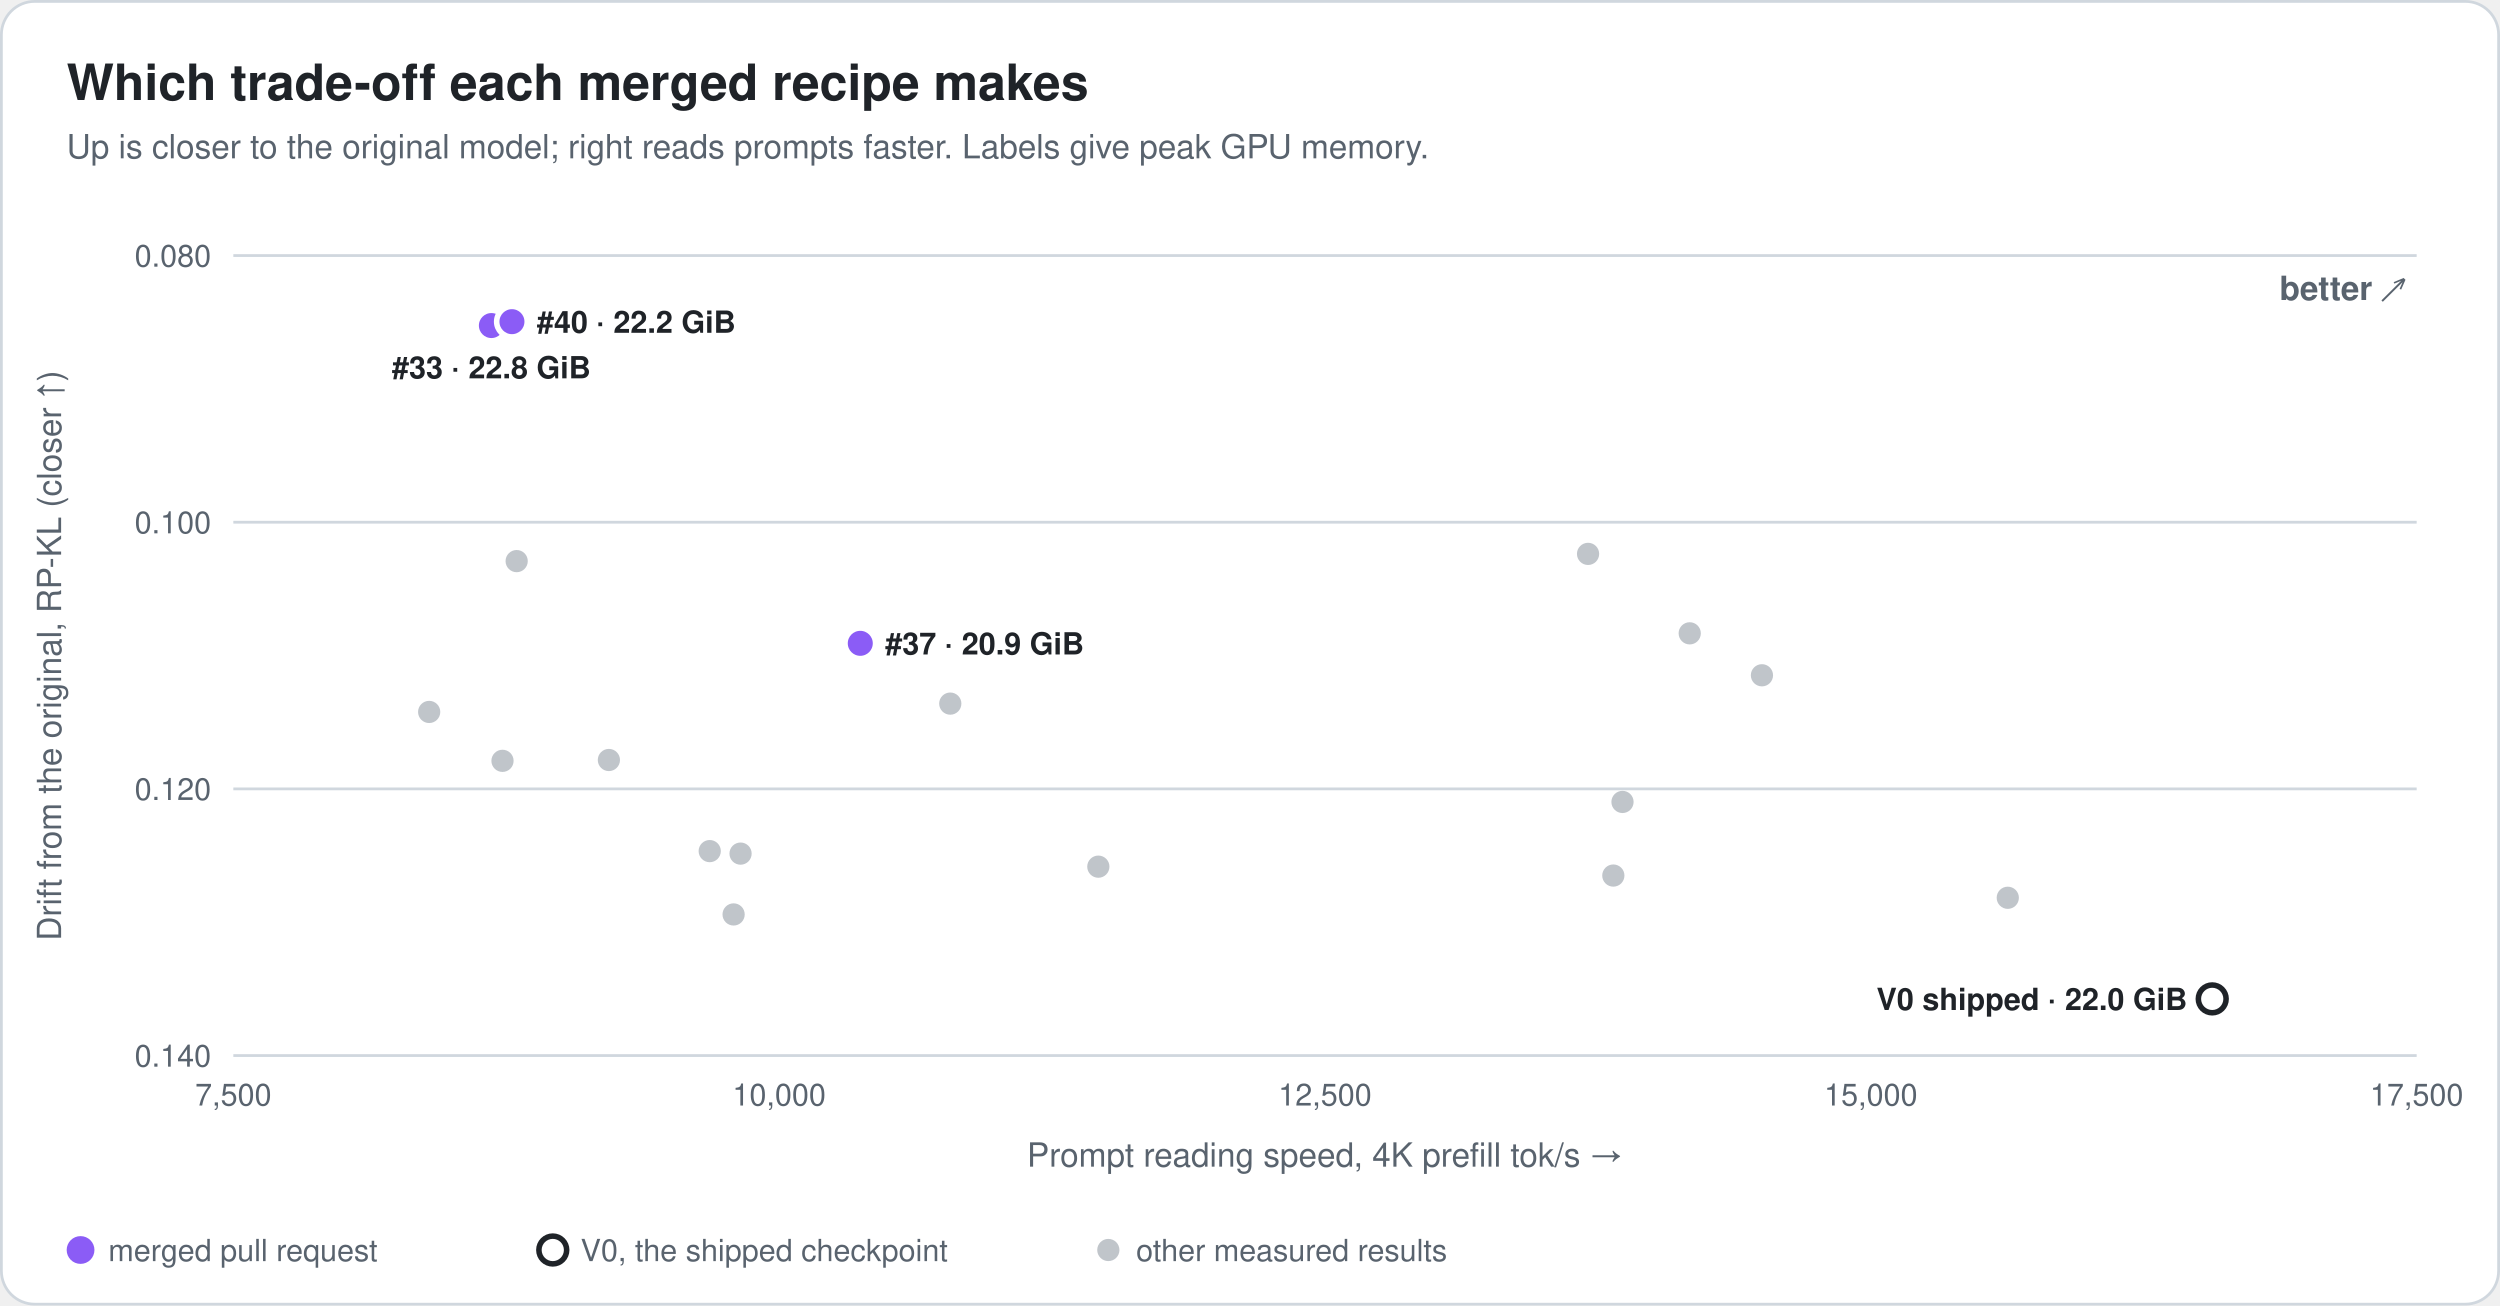
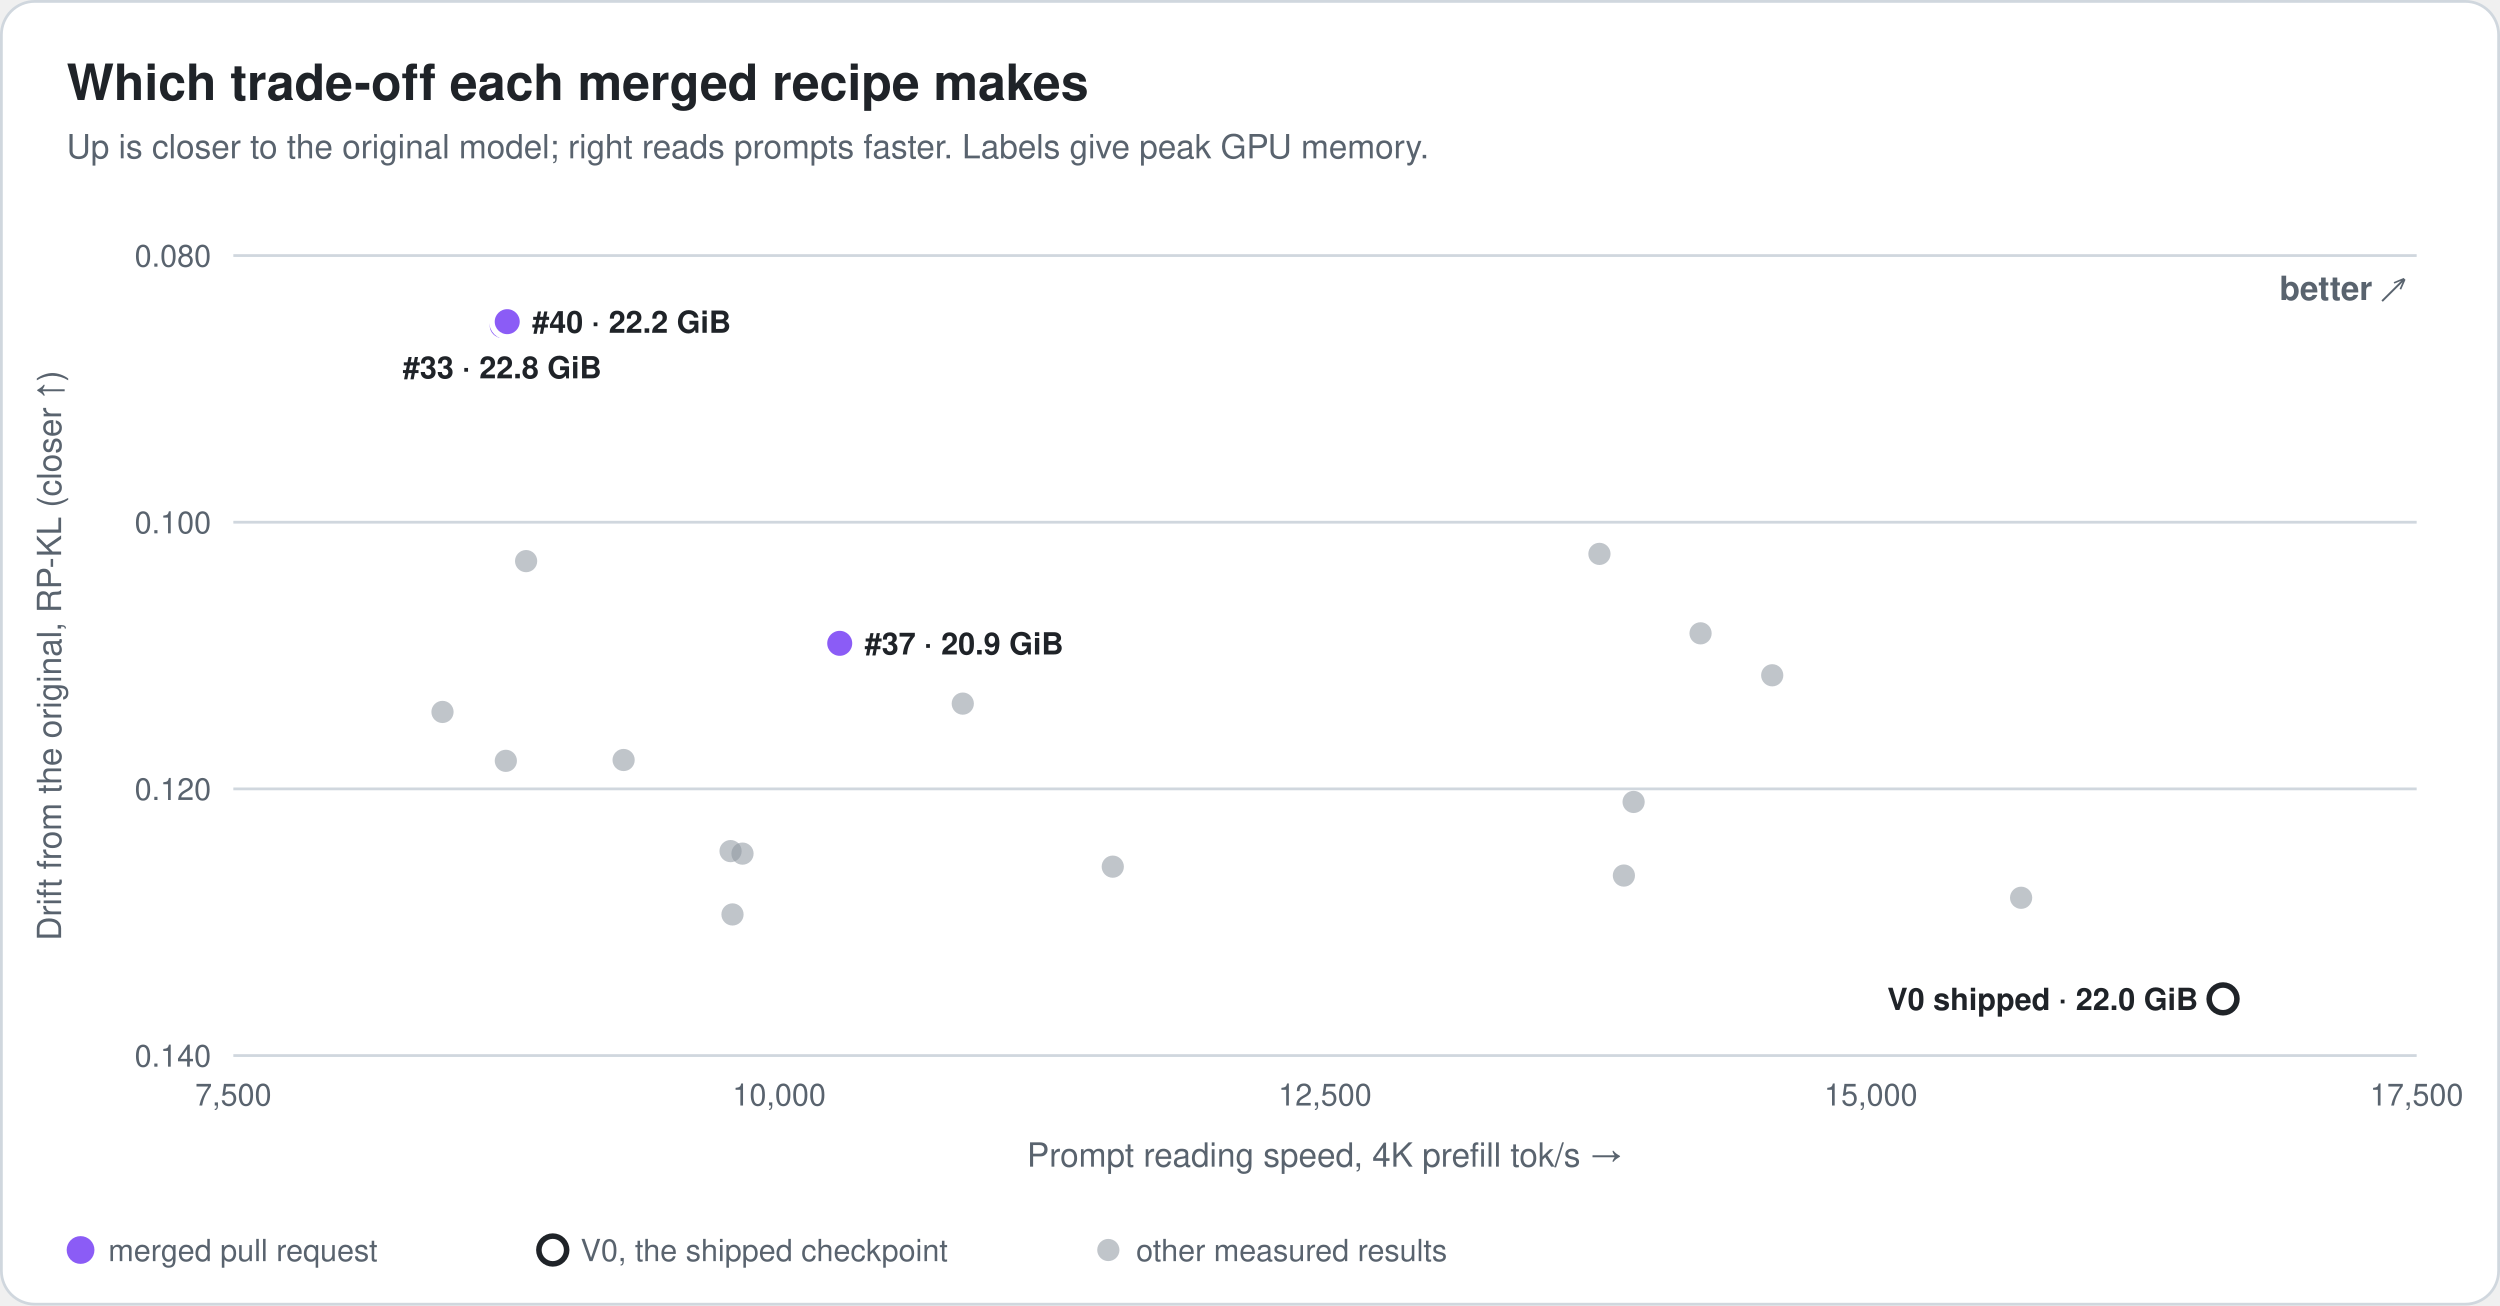
<svg xmlns="http://www.w3.org/2000/svg" width="900" height="470" viewBox="0 0 900 470" font-family="-apple-system,BlinkMacSystemFont,'Segoe UI',Helvetica,Arial,sans-serif" role="img" aria-label="Trade-offs of 3 merged recipes against the shipped checkpoint">
  <style>
.bg{fill:#ffffff;stroke:#d0d7de}.t{fill:#1f2328}.m{fill:#59636e}.rule{stroke:#d0d7de}.ring{stroke:#ffffff}
.acc{fill:#8b5cf6}.accl{stroke:#8b5cf6}.wash{fill:#8b5cf6;fill-opacity:.1}.gry{fill:#8c959f}.rej{fill:#d03b3b}.track{fill:#eaeef2}.tk{stroke:#1f2328}
@media (prefers-color-scheme: dark){
.bg{fill:#0d1117;stroke:#30363d}.t{fill:#e6edf3}.m{fill:#9198a1}.rule{stroke:#30363d}.ring{stroke:#0d1117}
.acc{fill:#9a75f8}.accl{stroke:#9a75f8}.wash{fill:#9a75f8;fill-opacity:.14}.gry{fill:#9198a1}.rej{fill:#e5534b}.track{fill:#21262d}.tk{stroke:#e6edf3}}
</style>
  <rect class="bg" x="0.5" y="0.5" width="899" height="469" rx="12" />
  <text x="24.0" y="36.0" class="t" font-size="18" font-weight="600" text-anchor="start">Which trade-off each merged recipe makes</text>
  <text x="24.0" y="57.0" class="m" font-size="12" font-weight="400" text-anchor="start">Up is closer to the original model; right reads prompts faster. Labels give peak GPU memory.</text>
  <line class="rule" x1="84" x2="870" y1="92.0" y2="92.0" stroke-width="1" />
  <text x="76.0" y="96.0" class="m" font-size="11" font-weight="400" text-anchor="end">0.080</text>
  <line class="rule" x1="84" x2="870" y1="188.0" y2="188.0" stroke-width="1" />
  <text x="76.0" y="192.0" class="m" font-size="11" font-weight="400" text-anchor="end">0.100</text>
  <line class="rule" x1="84" x2="870" y1="284.0" y2="284.0" stroke-width="1" />
  <text x="76.0" y="288.0" class="m" font-size="11" font-weight="400" text-anchor="end">0.120</text>
  <line class="rule" x1="84" x2="870" y1="380.0" y2="380.0" stroke-width="1" />
  <text x="76.0" y="384.0" class="m" font-size="11" font-weight="400" text-anchor="end">0.140</text>
  <text x="84.0" y="398.0" class="m" font-size="11" font-weight="400" text-anchor="middle">7,500</text>
  <text x="280.5" y="398.0" class="m" font-size="11" font-weight="400" text-anchor="middle">10,000</text>
  <text x="477.0" y="398.0" class="m" font-size="11" font-weight="400" text-anchor="middle">12,500</text>
  <text x="673.5" y="398.0" class="m" font-size="11" font-weight="400" text-anchor="middle">15,000</text>
  <text x="870.0" y="398.0" class="m" font-size="11" font-weight="400" text-anchor="middle">17,500</text>
  <text x="477.0" y="420.0" class="m" font-size="12" font-weight="400" text-anchor="middle">Prompt reading speed, 4K prefill tok/s →</text>
  <text x="22" y="236.0" class="m" font-size="12" text-anchor="middle" transform="rotate(-90 22 236.0)">Drift from the original, RP-KL (closer ↑)</text>
  <text x="866.0" y="108.0" class="m" font-size="12" font-weight="600" text-anchor="end">better ↗</text>
-   <circle class="gry" cx="154.5" cy="256.3" r="4" opacity=".55" />
-   <circle class="gry" cx="571.7" cy="199.4" r="4" opacity=".55" />
-   <circle class="gry" cx="580.8" cy="315.2" r="4" opacity=".55" />
-   <circle class="gry" cx="722.8" cy="323.2" r="4" opacity=".55" />
-   <circle class="gry" cx="264.1" cy="329.2" r="4" opacity=".55" />
-   <circle class="gry" cx="255.5" cy="306.4" r="4" opacity=".55" />
-   <circle class="gry" cx="180.9" cy="273.9" r="4" opacity=".55" />
-   <circle class="gry" cx="342.1" cy="253.3" r="4" opacity=".55" />
-   <circle class="gry" cx="608.3" cy="228.0" r="4" opacity=".55" />
-   <circle class="gry" cx="395.4" cy="312.0" r="4" opacity=".55" />
-   <circle class="gry" cx="186.0" cy="202.0" r="4" opacity=".55" />
-   <circle class="gry" cx="584.1" cy="288.7" r="4" opacity=".55" />
-   <circle class="gry" cx="634.3" cy="243.1" r="4" opacity=".55" />
-   <circle class="gry" cx="219.2" cy="273.6" r="4" opacity=".55" />
-   <circle class="gry" cx="266.6" cy="307.3" r="4" opacity=".55" />
-   <circle class="tk" cx="796.4" cy="359.6" r="5" fill="none" stroke-width="2" />
-   <circle class="acc ring" cx="309.7" cy="231.6" r="5.5" stroke-width="2" />
-   <circle class="acc ring" cx="176.9" cy="117.2" r="5.5" stroke-width="2" />
-   <circle class="acc ring" cx="184.3" cy="115.8" r="5.5" stroke-width="2" />
-   <text x="787.4" y="363.6" class="t" font-size="11" font-weight="600" text-anchor="end">V0 shipped · 22.0 GiB</text>
-   <text x="193.3" y="119.8" class="t" font-size="11" font-weight="600" text-anchor="start">#40 · 22.2 GiB</text>
-   <text x="176.9" y="136.2" class="t" font-size="11" font-weight="600" text-anchor="middle">#33 · 22.8 GiB</text>
-   <text x="318.7" y="235.6" class="t" font-size="11" font-weight="600" text-anchor="start">#37 · 20.9 GiB</text>
+   <circle class="gry" cx="159.3" cy="256.3" r="4" opacity=".55" />
+   <circle class="gry" cx="575.8" cy="199.4" r="4" opacity=".55" />
+   <circle class="gry" cx="584.6" cy="315.2" r="4" opacity=".55" />
+   <circle class="gry" cx="727.6" cy="323.2" r="4" opacity=".55" />
+   <circle class="gry" cx="263.7" cy="329.2" r="4" opacity=".55" />
+   <circle class="gry" cx="263.0" cy="306.4" r="4" opacity=".55" />
+   <circle class="gry" cx="182.1" cy="273.9" r="4" opacity=".55" />
+   <circle class="gry" cx="346.6" cy="253.3" r="4" opacity=".55" />
+   <circle class="gry" cx="612.2" cy="228.0" r="4" opacity=".55" />
+   <circle class="gry" cx="400.6" cy="312.0" r="4" opacity=".55" />
+   <circle class="gry" cx="189.4" cy="202.0" r="4" opacity=".55" />
+   <circle class="gry" cx="588.1" cy="288.7" r="4" opacity=".55" />
+   <circle class="gry" cx="638.0" cy="243.1" r="4" opacity=".55" />
+   <circle class="gry" cx="224.5" cy="273.6" r="4" opacity=".55" />
+   <circle class="gry" cx="267.3" cy="307.3" r="4" opacity=".55" />
+   <circle class="tk" cx="800.3" cy="359.6" r="5" fill="none" stroke-width="2" />
+   <circle class="acc ring" cx="302.3" cy="231.6" r="5.5" stroke-width="2" />
+   <circle class="acc ring" cx="180.8" cy="117.2" r="5.5" stroke-width="2" />
+   <circle class="acc ring" cx="182.6" cy="115.8" r="5.5" stroke-width="2" />
+   <text x="791.3" y="363.6" class="t" font-size="11" font-weight="600" text-anchor="end">V0 shipped · 22.0 GiB</text>
+   <text x="191.6" y="119.8" class="t" font-size="11" font-weight="600" text-anchor="start">#40 · 22.2 GiB</text>
+   <text x="180.8" y="136.2" class="t" font-size="11" font-weight="600" text-anchor="middle">#33 · 22.8 GiB</text>
+   <text x="311.3" y="235.6" class="t" font-size="11" font-weight="600" text-anchor="start">#37 · 20.9 GiB</text>
  <circle class="acc" cx="29" cy="450" r="5" />
  <text x="39.0" y="454.0" class="m" font-size="11" font-weight="400" text-anchor="start">merged pull request</text>
  <circle class="tk" cx="199" cy="450" r="5" fill="none" stroke-width="2" />
  <text x="209.0" y="454.0" class="m" font-size="11" font-weight="400" text-anchor="start">V0, the shipped checkpoint</text>
  <circle class="gry" cx="399" cy="450" r="4" opacity=".55" />
  <text x="409.0" y="454.0" class="m" font-size="11" font-weight="400" text-anchor="start">other measured results</text>
</svg>
